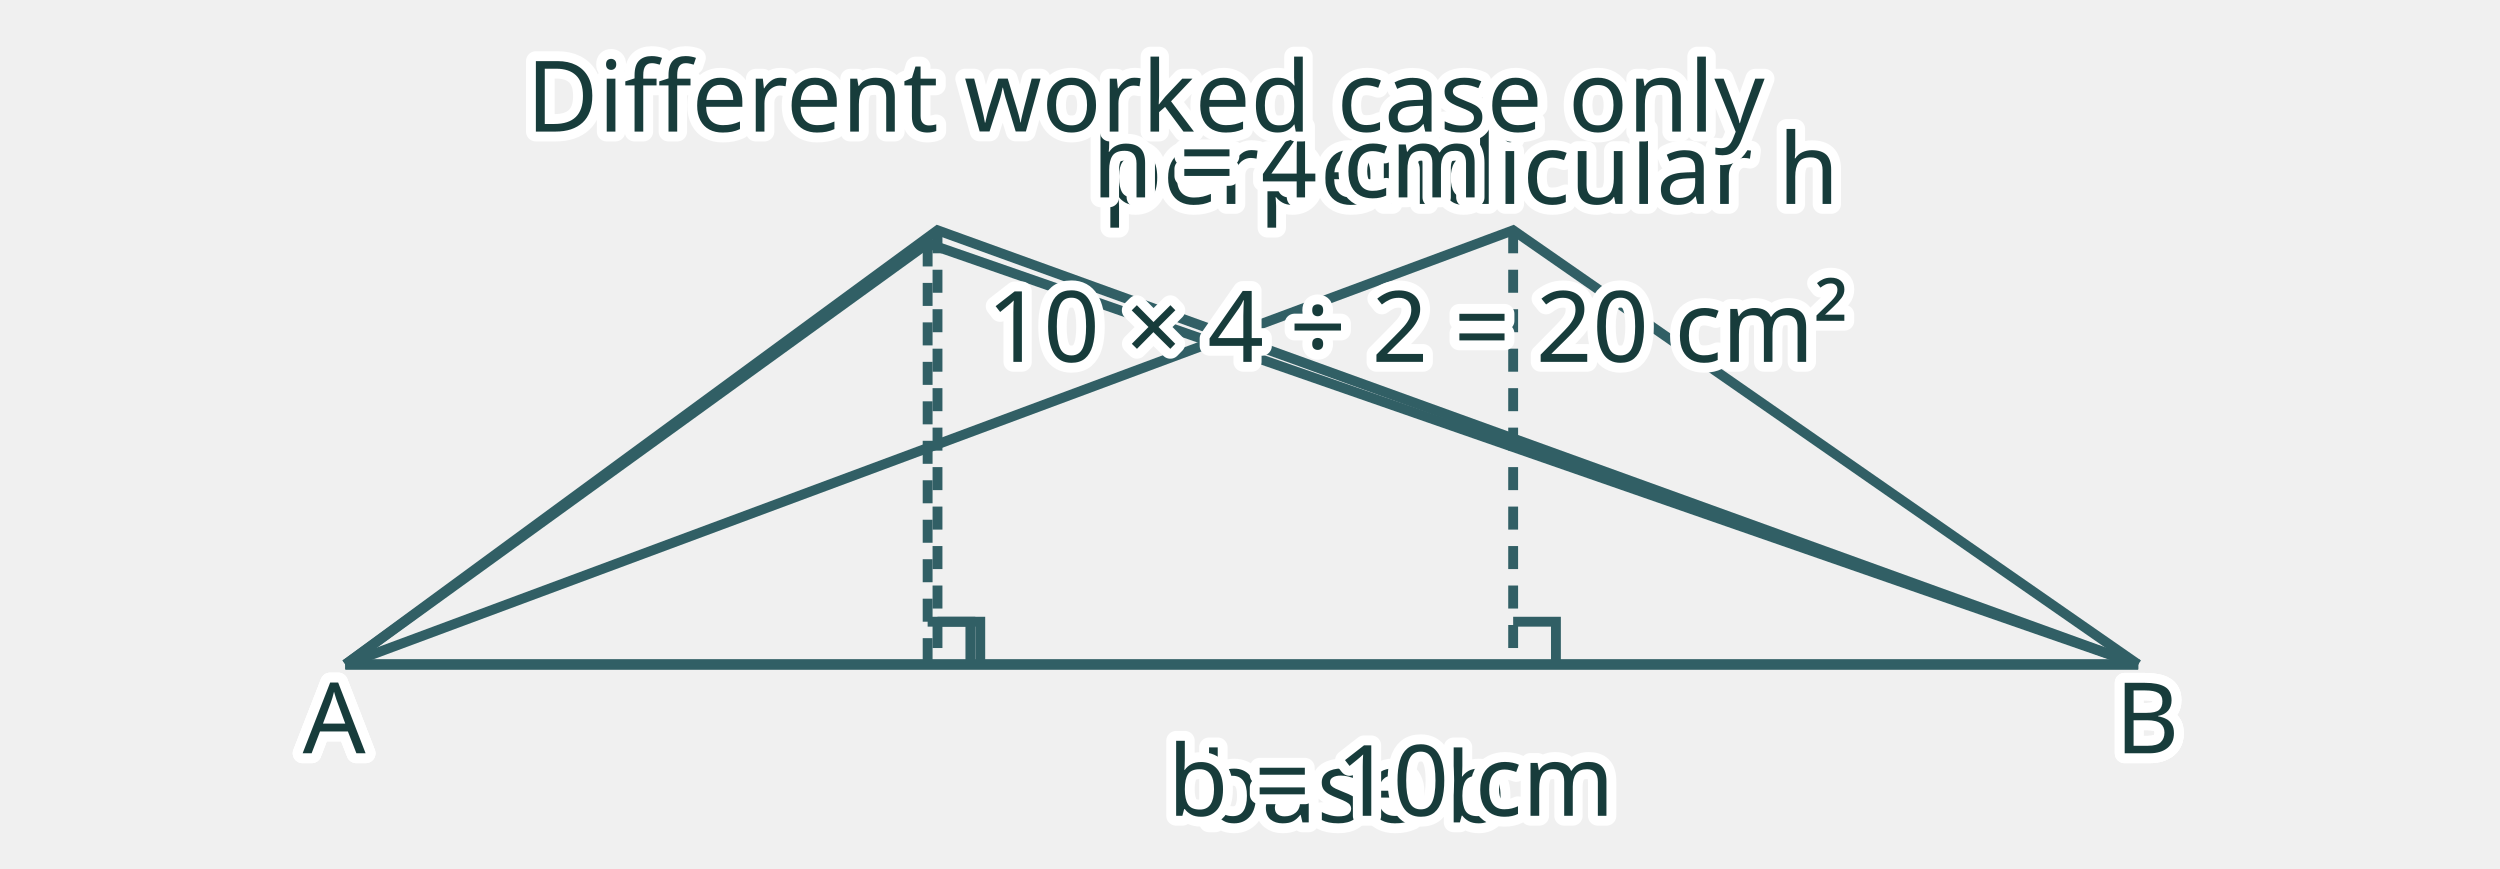
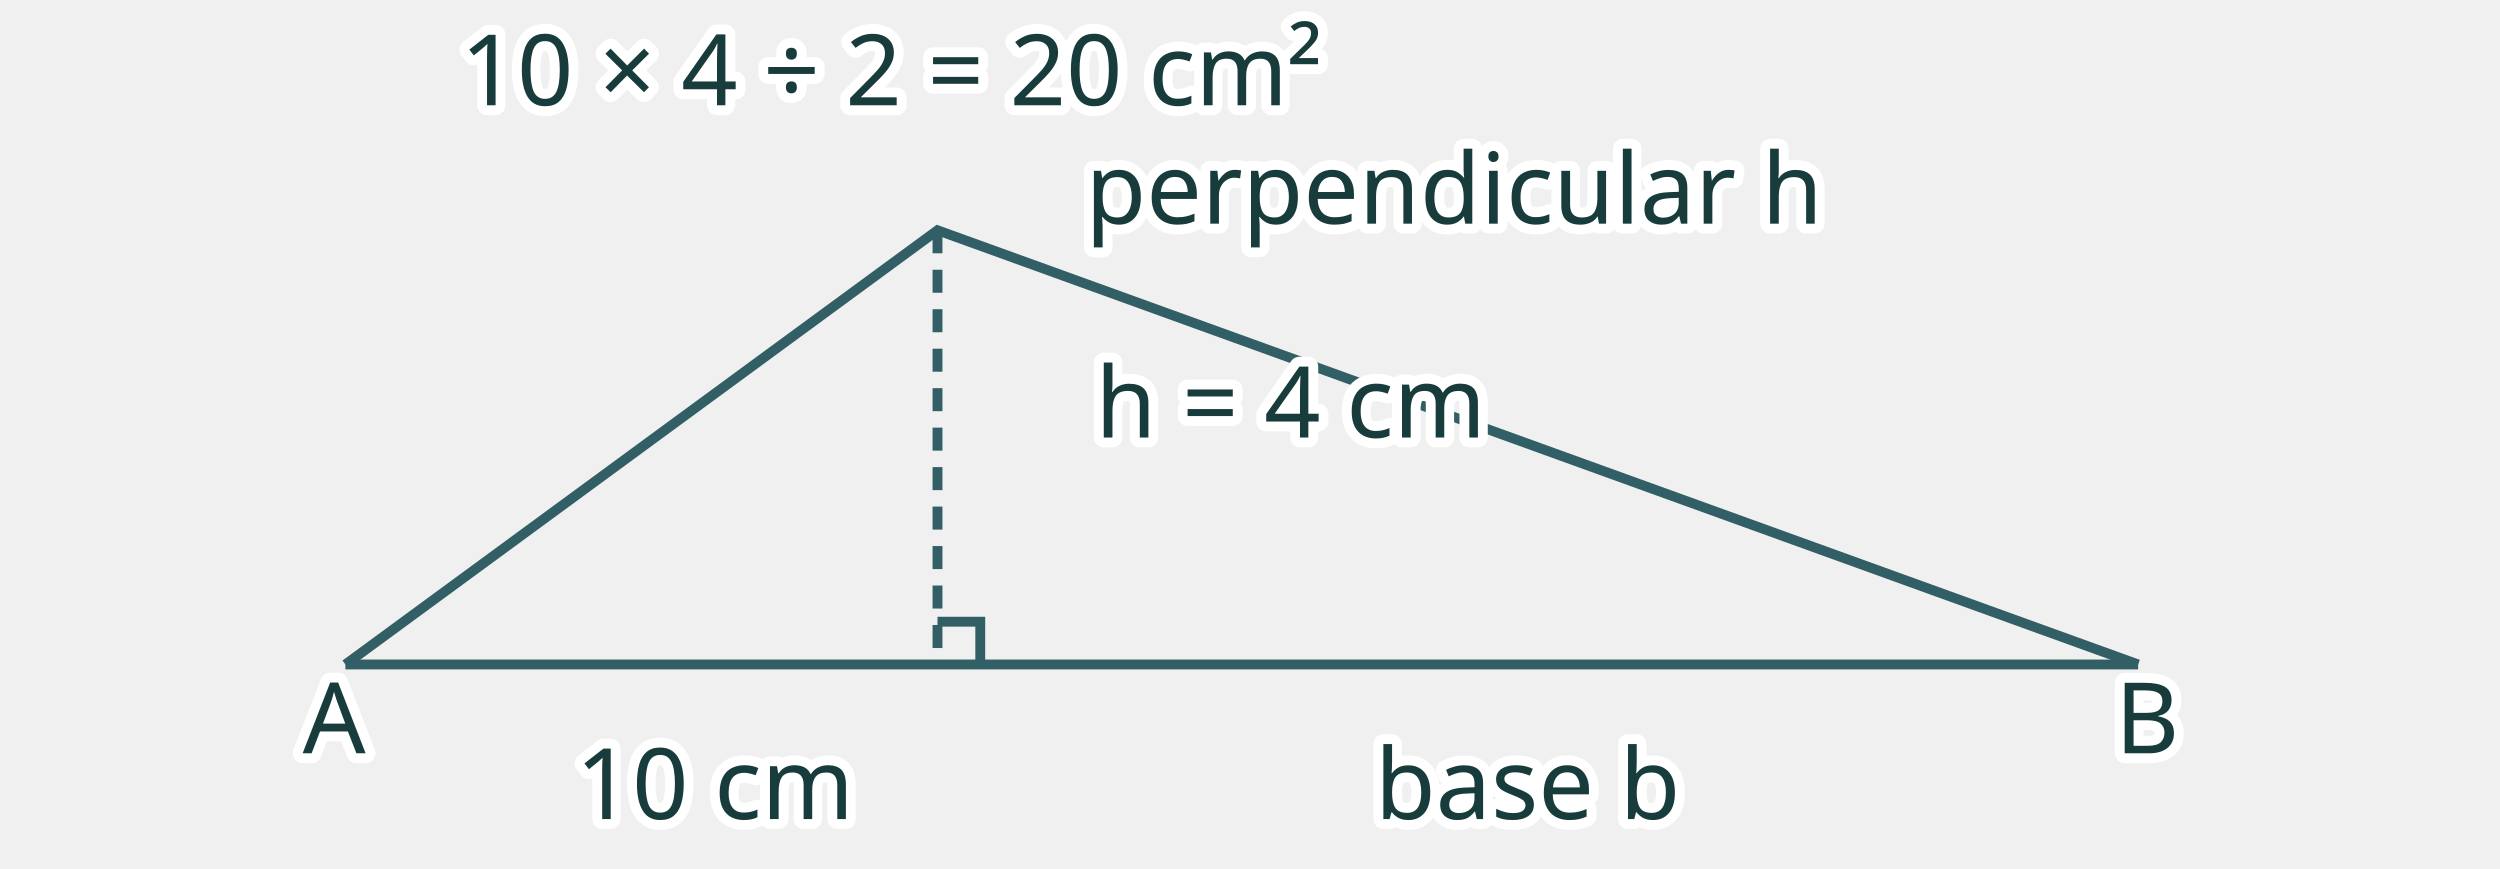
- <svg xmlns="http://www.w3.org/2000/svg" viewBox="0 0 760 264" style="width:100%;max-width:535px!important;height:auto" role="img" aria-label="Triangle base and altitude: worked example only" font-family="system-ui,sans-serif">
+ <svg xmlns="http://www.w3.org/2000/svg" viewBox="0 0 760 264" style="width:100%;max-width:535px!important;height:auto" role="img" aria-label="Triangle base and altitude, then changed worked numbers and check" font-family="system-ui,sans-serif">
  <style>text{fill:#173c3b;font-size:30px;stroke:#fff;stroke-width:6px;paint-order:stroke;stroke-linejoin:round}line,path{stroke:#315f65;stroke-width:3;fill:none}@media print{g[data-g9-stage-id]{display:inline!important}}</style>
  <g data-g9-stage-id="JUS-STAGE-AREA-MEANING">
-     <line x1="105" y1="202" x2="650" y2="202" />
-     <text font-size="30" x="92" y="229">A</text>
-     <text font-size="30" x="643" y="229">B</text>
-     <path d="M105 202 L282 74 L650 202" />
-     <line x1="282" y1="74" x2="282" y2="202" stroke-dasharray="7 5" />
-     <path d="M282 189 h13 v13" />
-     <text font-size="30" x="335" y="62">perpendicular h</text>
-     <text font-size="30" x="365" y="250">base b</text>
-   </g>
-   <g data-g9-stage-id="JUS-STAGE-WORKED-10-4">
    <line x1="105" y1="202" x2="650" y2="202" />
    <text font-size="30" x="92" y="229">A</text>
    <text font-size="30" x="643" y="229">B</text>
    <path d="M105 202 L285 70 L650 202" />
    <line x1="285" y1="70" x2="285" y2="202" stroke-dasharray="7 5" />
    <path d="M285 189 h13 v13" />
-     <text font-size="30" x="332" y="60">h = 4 cm</text>
-     <text font-size="30" x="355" y="248">b = 10 cm</text>
+     <text font-size="30" x="330" y="68">perpendicular h</text>
+     <text font-size="30" x="418" y="249">base b</text>
+   </g>
+   <g data-g9-stage-id="JUS-STAGE-WORKED-10-4">
+     <text font-size="30" x="333" y="133">h = 4 cm</text>
+     <text font-size="30" x="175" y="249">10 cm</text>
  </g>
  <g data-g9-stage-id="JUS-STAGE-WORKED-CHECK">
-     <line x1="105" y1="202" x2="650" y2="202" />
-     <text font-size="30" x="92" y="229">A</text>
-     <text font-size="30" x="643" y="229">B</text>
-     <path d="M105 202 L460 70 L650 202" />
-     <line x1="460" y1="70" x2="460" y2="202" stroke-dasharray="7 5" />
-     <path d="M460 189 h13 v13" />
-     <text font-size="30" x="160" y="40">Different worked case only</text>
-     <text font-size="30" x="300" y="110">10 × 4 ÷ 2 = 20 cm²</text>
+     <text font-size="30" x="140" y="32">10 × 4 ÷ 2 = 20 cm²</text>
  </g>
</svg>
